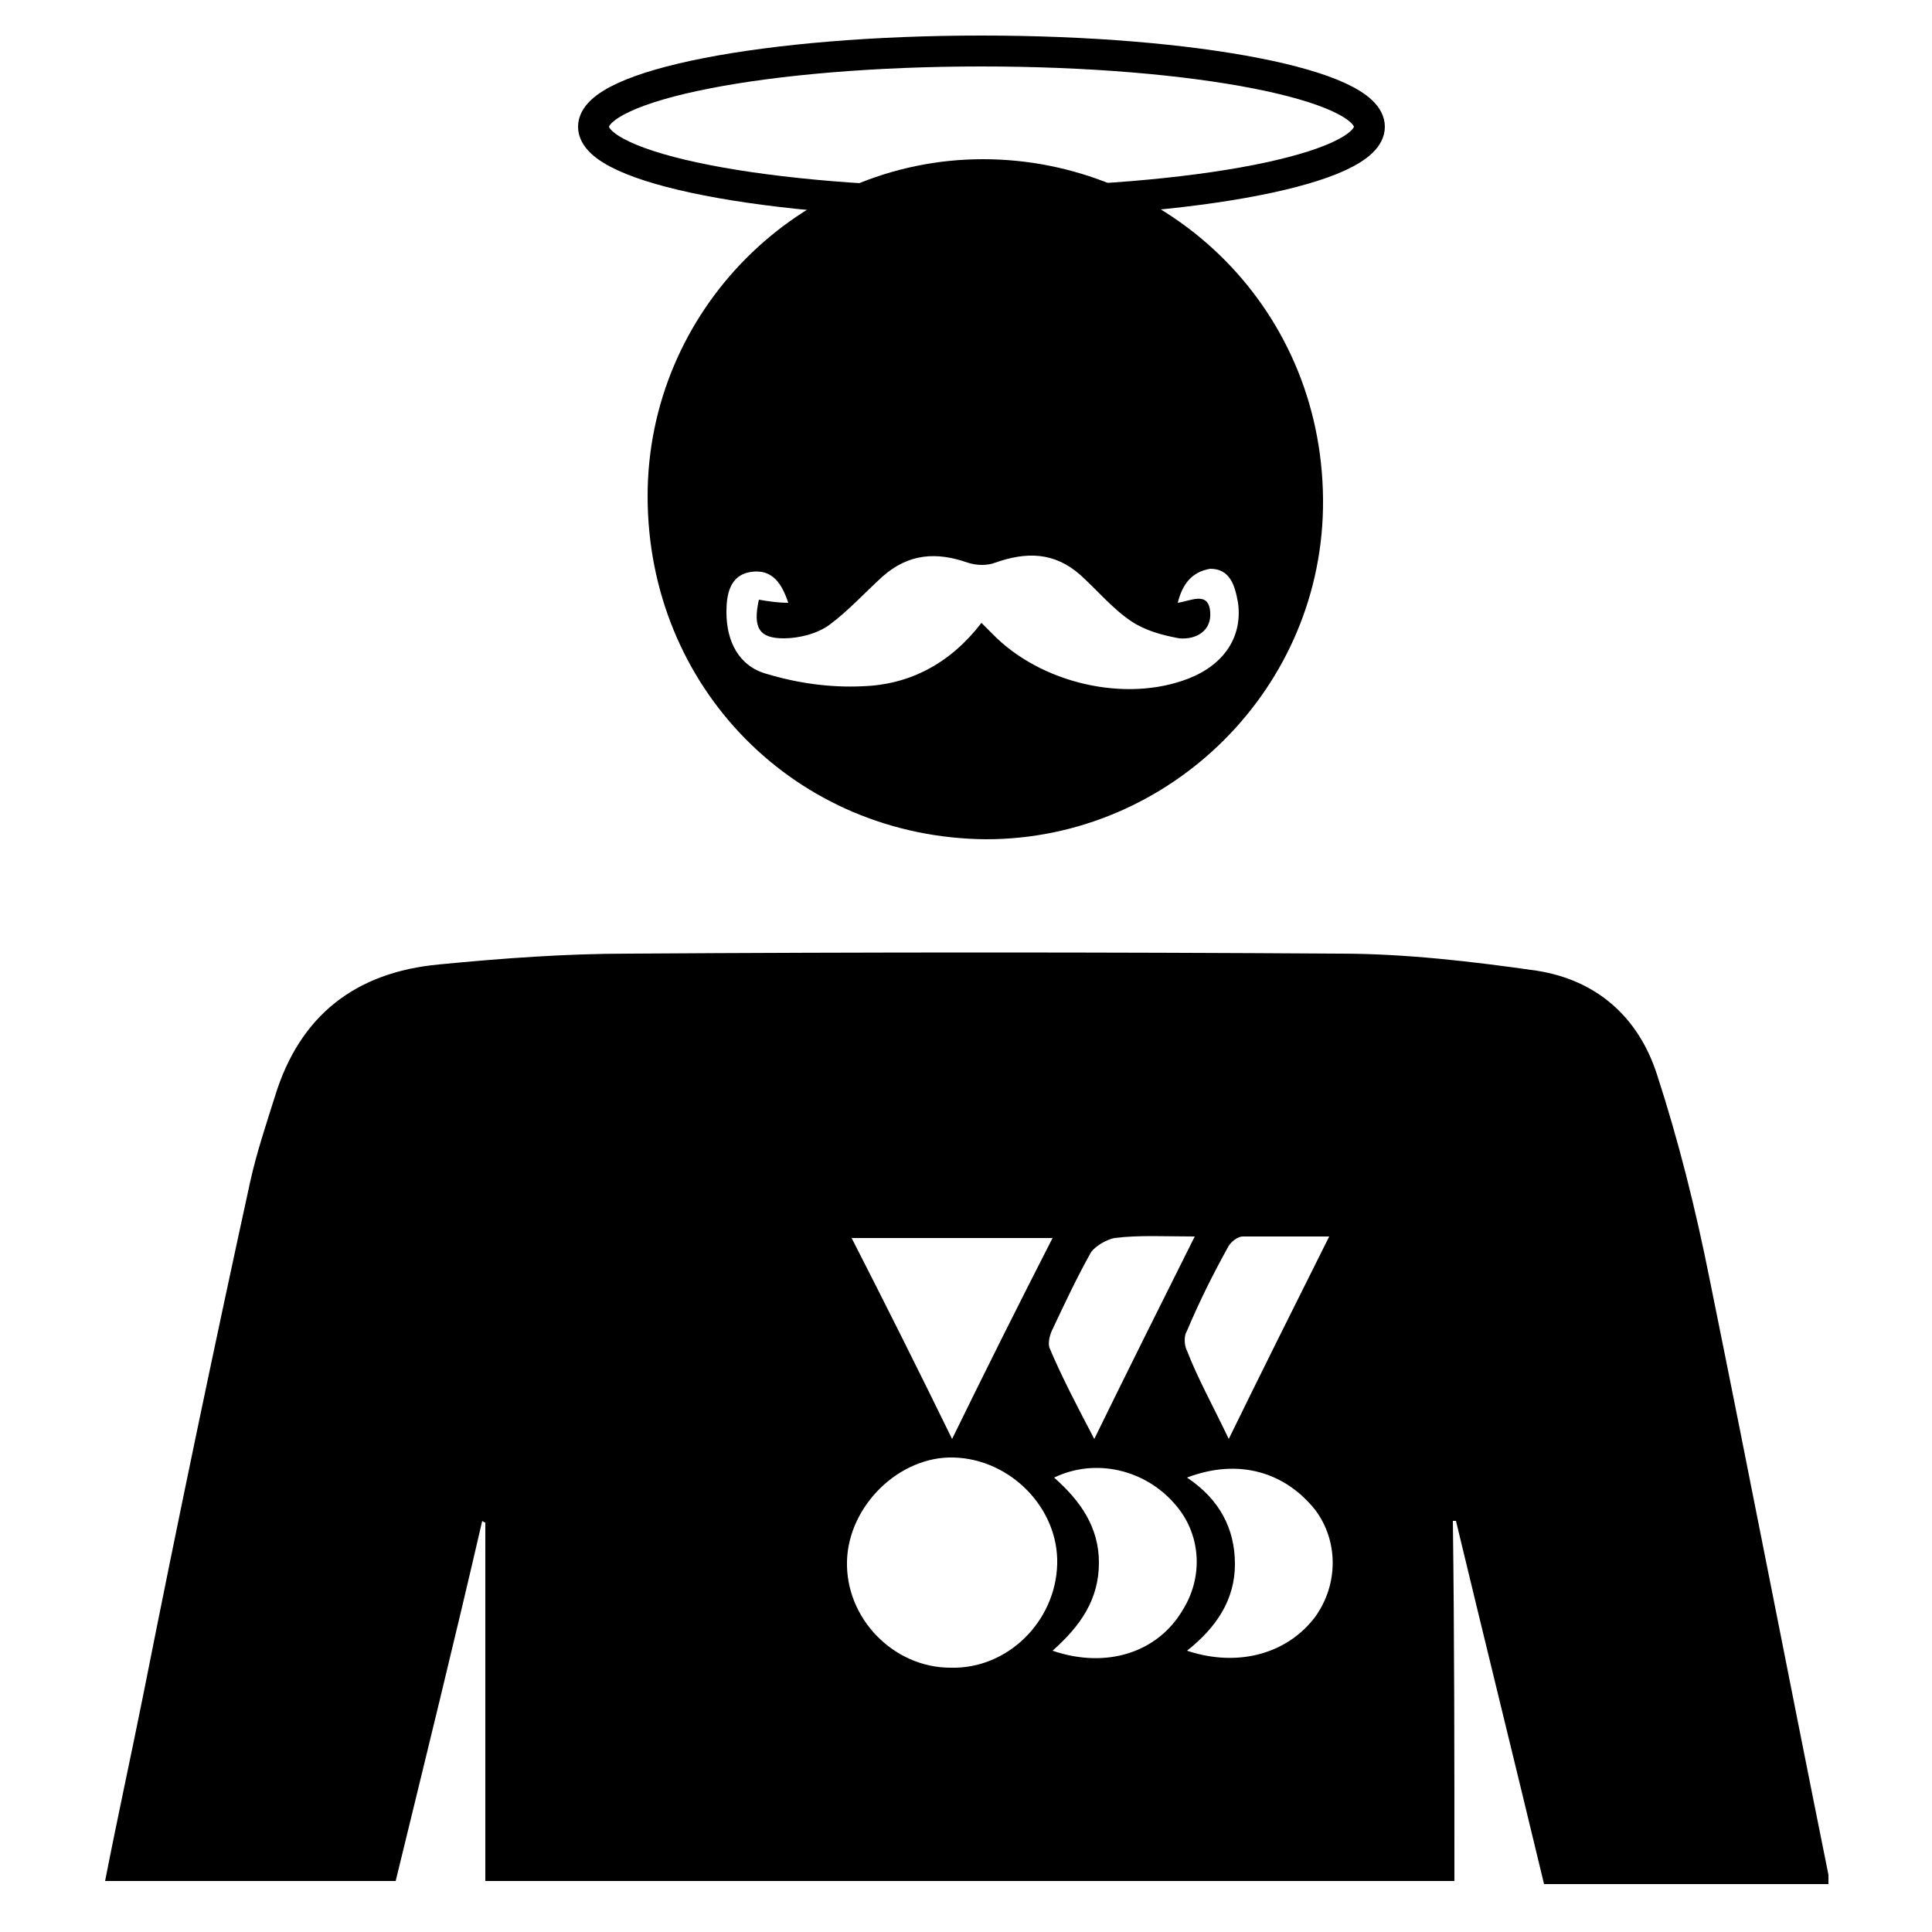
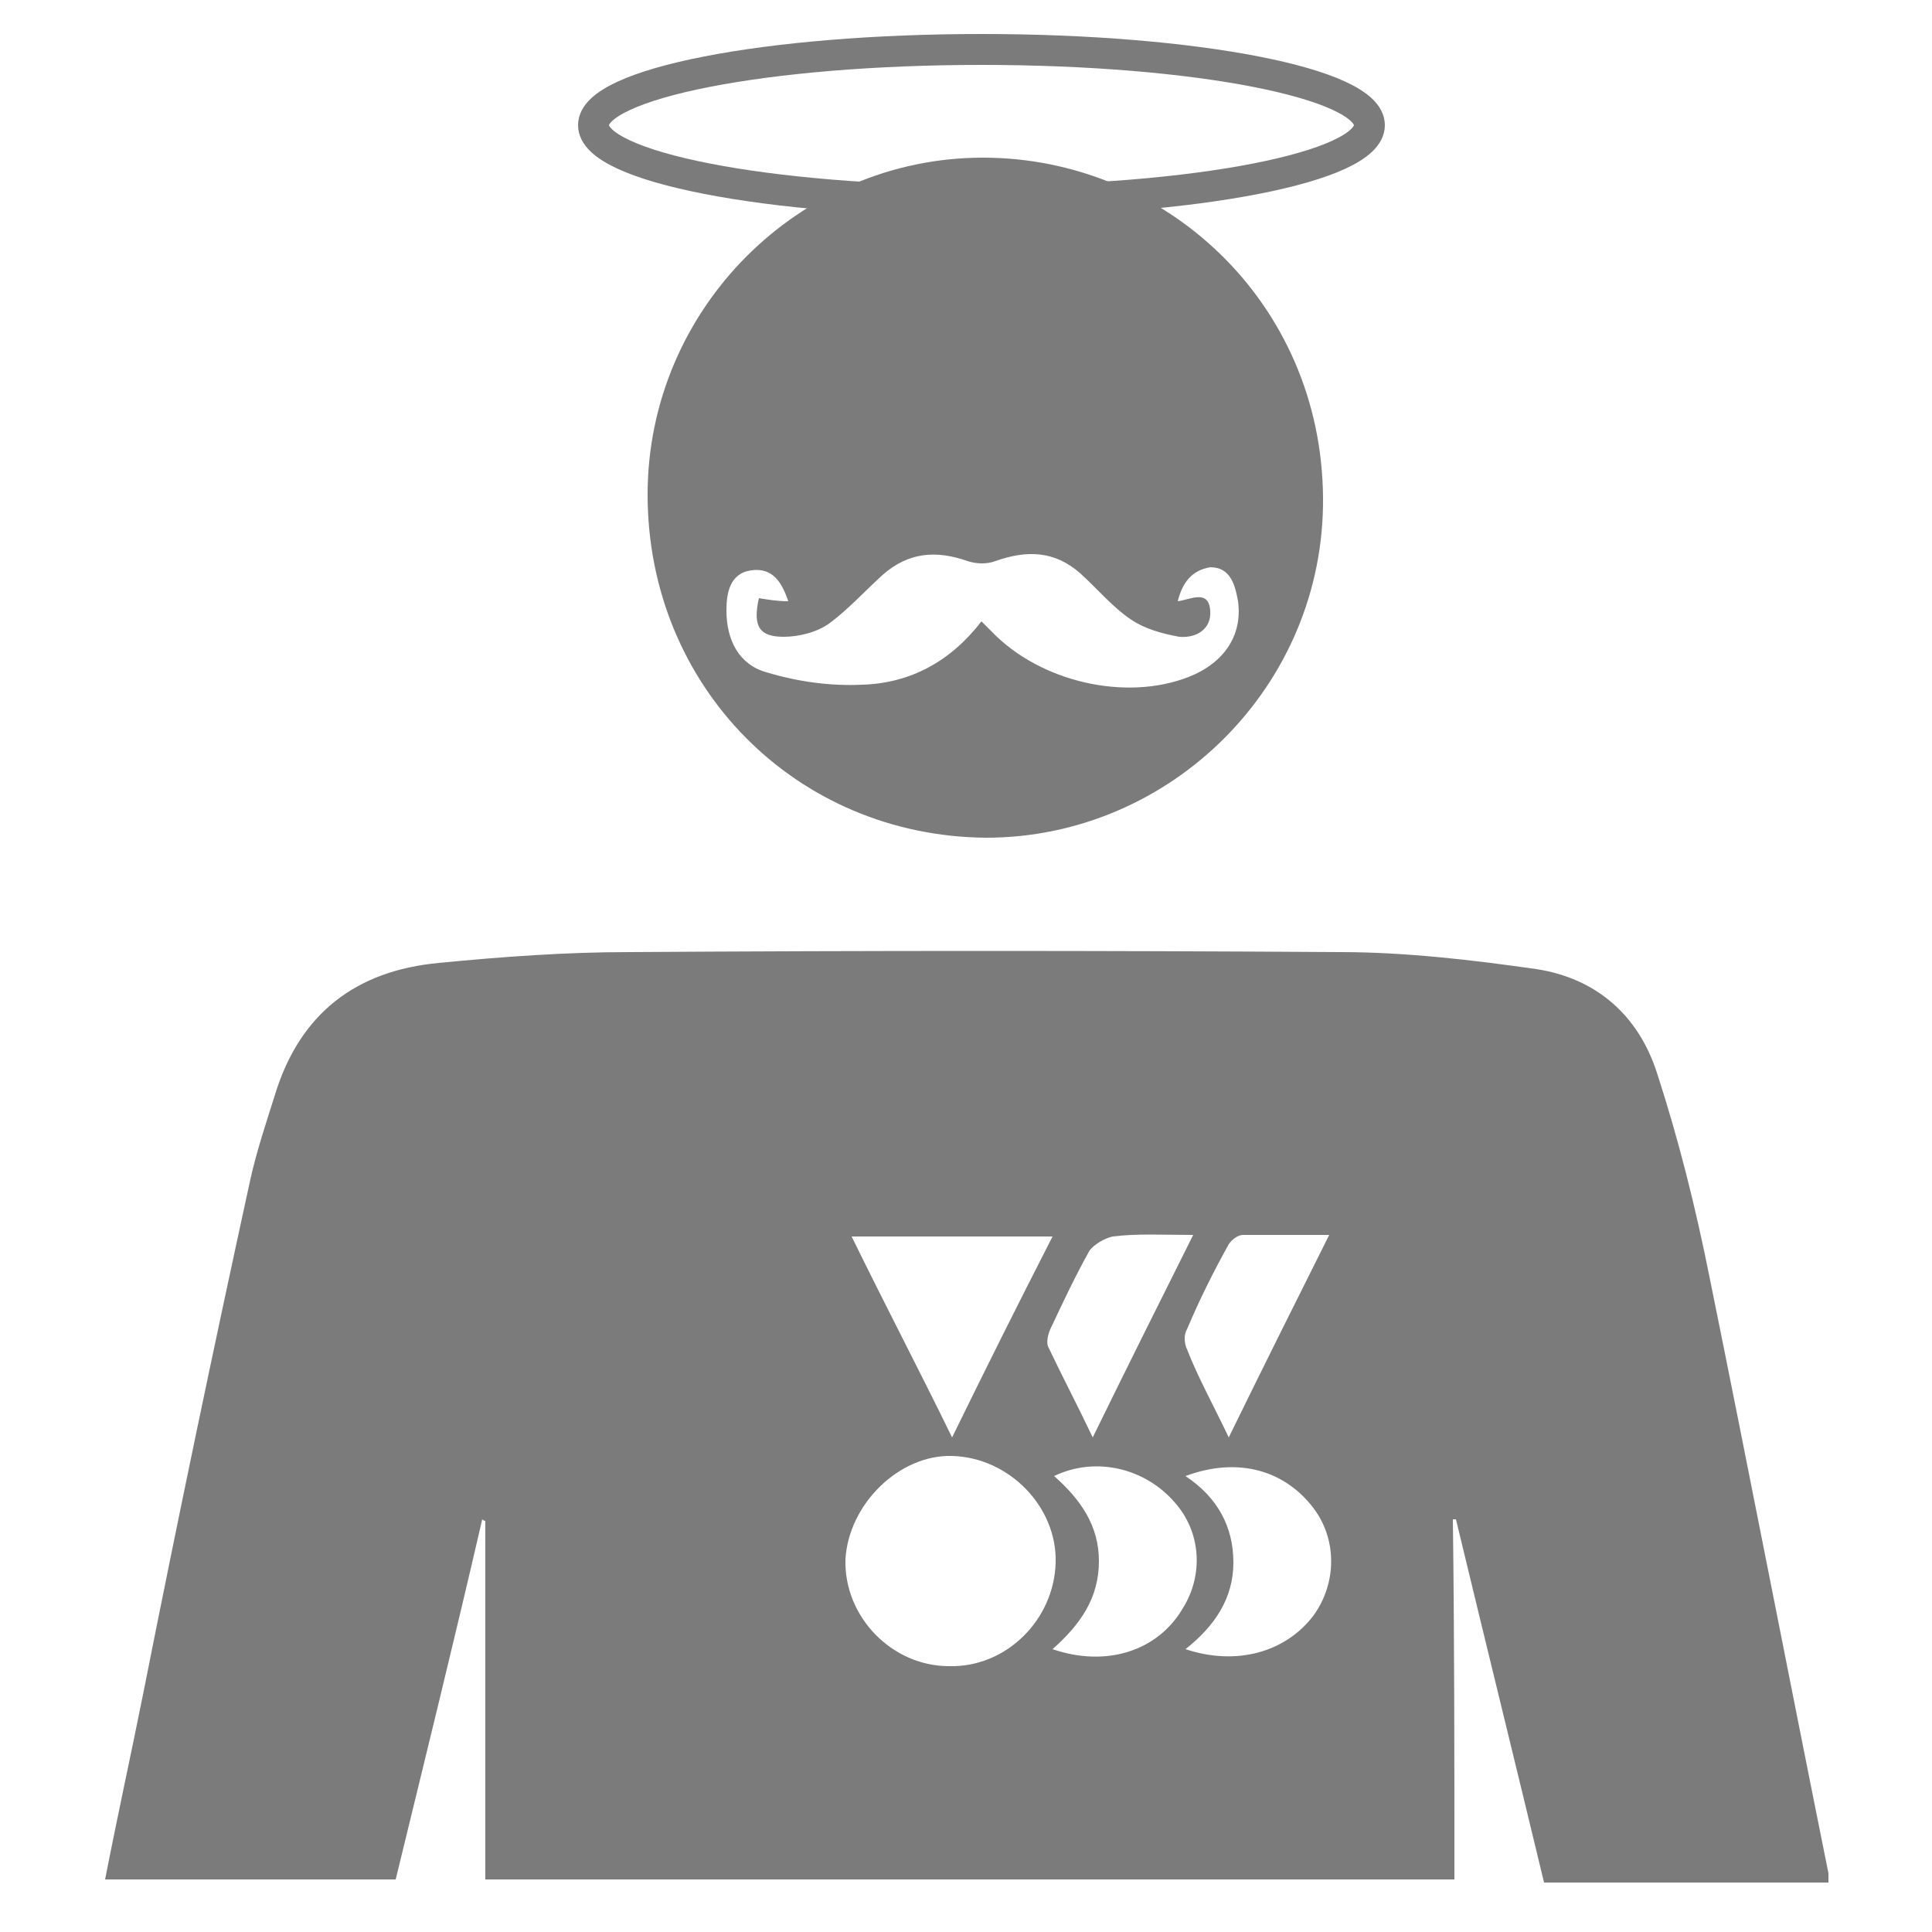
- <svg xmlns="http://www.w3.org/2000/svg" version="1.1" id="Layer_1" x="0px" y="0px" viewBox="-391.5 218.5 125 125" style="enable-background:new -391.5 218.5 125 125;" xml:space="preserve">
+ <svg xmlns="http://www.w3.org/2000/svg" version="1.1" id="Layer_1" x="0px" y="0px" viewBox="-417 218 125 125" style="enable-background:new -417 218 125 125;" xml:space="preserve">
  <style type="text/css">
- 	.st0{fill:none;stroke:#000000;stroke-width:2;stroke-miterlimit:10;}
+ 	.st0{fill:#7B7B7B;}
+ 	.st1{fill:none;stroke:#7B7B7B;stroke-width:2;stroke-miterlimit:10;}
</style>
-   <g>
-     <g id="XMLID_15935_">
-       <path id="XMLID_15942_" d="M-297.4,340.2c-20.8,0-41.7,0-62.7,0c0-7.8,0-15.5,0-23.2c-0.1,0-0.2-0.1-0.2-0.1    c-1.8,7.8-3.7,15.5-5.6,23.3c-6.2,0-12.4,0-18.8,0c0.8-4.1,1.7-8.2,2.5-12.2c2.2-11.1,4.5-22.1,6.9-33.1c0.4-1.8,1-3.6,1.6-5.5    c1.6-5.2,5.2-8,10.6-8.5c4.1-0.4,8.2-0.7,12.3-0.7c15.3-0.1,30.7-0.1,46,0c4.2,0,8.5,0.5,12.7,1.1c3.9,0.6,6.6,3,7.8,6.7    c1.4,4.3,2.5,8.7,3.4,13.2c2.6,12.8,5.1,25.7,7.7,38.6c0,0.2,0,0.3,0,0.6c-6.1,0-12.2,0-18.4,0c-1.9-7.9-3.8-15.6-5.7-23.5    c-0.1,0-0.1,0-0.2,0C-297.4,324.5-297.4,332.4-297.4,340.2z M-336.7,319.5c-0.1,3.7,3,6.9,6.7,6.9c3.7,0.1,6.8-3,6.9-6.7    c0.1-3.6-3-6.8-6.7-6.9C-333.3,312.7-336.6,315.9-336.7,319.5z M-329.9,311.6c2.2-4.5,4.3-8.7,6.5-13c-4.4,0-8.6,0-13,0    C-334.2,302.9-332.1,307.1-329.9,311.6z M-323.3,314.1c1.7,1.5,2.9,3.2,2.9,5.5c0,2.4-1.2,4.1-3,5.7c3.5,1.2,6.8,0.1,8.4-2.6    c1.4-2.2,1.2-5-0.5-6.9C-317.4,313.6-320.6,312.8-323.3,314.1z M-314.7,314.1c2.1,1.4,3.1,3.3,3.1,5.6c0,2.3-1.2,4.1-3.1,5.6    c3.3,1.1,6.5,0.2,8.3-2.2c1.5-2.1,1.5-4.9,0-6.9C-308.3,313.8-311.3,312.8-314.7,314.1z M-320.7,311.6c2.2-4.5,4.3-8.7,6.5-13.1    c-2,0-3.6-0.1-5.2,0.1c-0.5,0.1-1.2,0.5-1.5,0.9c-0.9,1.6-1.7,3.3-2.5,5c-0.2,0.4-0.3,0.9-0.2,1.2    C-322.8,307.6-321.8,309.5-320.7,311.6z M-312,311.6c2.2-4.5,4.3-8.7,6.5-13.1c-2.1,0-3.8,0-5.6,0c-0.3,0-0.7,0.3-0.9,0.6    c-1,1.8-1.9,3.6-2.7,5.5c-0.2,0.3-0.2,0.9,0,1.3C-314,307.7-313,309.5-312,311.6z" />
-       <path id="XMLID_15936_" d="M-349.6,250.6c0-12,9.8-21.8,21.7-21.8c11.7,0,21.9,9.3,22,22c0.1,12.2-9.9,22-21.8,22    C-340,272.7-349.6,263-349.6,250.6z M-315.3,257.5c0.8-0.1,2-0.8,2.1,0.6c0.1,1.2-0.9,1.8-2,1.7c-1.1-0.2-2.2-0.5-3.1-1.1    c-1.2-0.8-2.2-2-3.3-3c-1.7-1.5-3.5-1.5-5.5-0.8c-0.5,0.2-1.2,0.2-1.8,0c-2-0.7-3.8-0.6-5.5,0.9c-1.2,1.1-2.2,2.2-3.4,3.1    c-0.8,0.6-2,0.9-3,0.9c-1.6,0-2-0.7-1.6-2.5c0.6,0.1,1.2,0.2,1.9,0.2c-0.4-1.2-1-2.2-2.4-2c-1.4,0.2-1.6,1.5-1.6,2.6    c0,1.9,0.8,3.5,2.6,4c2,0.6,4.1,0.9,6.2,0.8c3.1-0.1,5.7-1.5,7.7-4.1c0.3,0.3,0.5,0.5,0.7,0.7c3.1,3.2,8.6,4.5,12.7,2.9    c2.3-0.9,3.5-2.7,3.2-4.9c-0.2-1.1-0.5-2.2-1.8-2.2C-314.4,255.5-315,256.3-315.3,257.5z" />
-     </g>
-     <ellipse id="XMLID_15933_" class="st0" cx="-328" cy="226.7" rx="25.1" ry="4.9" />
+   <g id="XMLID_15935_">
+     <path id="XMLID_15942_" class="st0" d="M-322.9,339.6c-20.8,0-41.7,0-62.7,0c0-7.8,0-15.5,0-23.2c-0.1,0-0.2-0.1-0.2-0.1   c-1.8,7.8-3.7,15.5-5.6,23.3c-6.2,0-12.4,0-18.8,0c0.8-4.1,1.7-8.2,2.5-12.2c2.2-11.1,4.5-22.1,6.9-33.1c0.4-1.8,1-3.6,1.6-5.5   c1.6-5.2,5.2-8,10.6-8.5c4.1-0.4,8.2-0.7,12.3-0.7c15.3-0.1,30.7-0.1,46,0c4.2,0,8.5,0.5,12.7,1.1c3.9,0.6,6.6,3,7.8,6.7   c1.4,4.3,2.5,8.7,3.4,13.2c2.6,12.8,5.1,25.7,7.7,38.6c0,0.2,0,0.3,0,0.6c-6.1,0-12.2,0-18.4,0c-1.9-7.9-3.8-15.6-5.7-23.5   c-0.1,0-0.1,0-0.2,0C-322.9,323.9-322.9,331.8-322.9,339.6z M-362.3,318.9c-0.1,3.7,3,6.9,6.7,6.9c3.7,0.1,6.8-3,6.9-6.7   c0.1-3.6-3-6.8-6.7-6.9C-358.8,312.1-362.1,315.3-362.3,318.9z M-355.4,311c2.2-4.5,4.3-8.7,6.5-13c-4.4,0-8.6,0-13,0   C-359.8,302.3-357.6,306.5-355.4,311z M-348.8,313.5c1.7,1.5,2.9,3.2,2.9,5.5c0,2.4-1.2,4.1-3,5.7c3.5,1.2,6.8,0.1,8.4-2.6   c1.4-2.2,1.2-5-0.5-6.9C-342.9,313-346.1,312.2-348.8,313.5z M-340.3,313.5c2.1,1.4,3.1,3.3,3.1,5.6c0,2.3-1.2,4.1-3.1,5.6   c3.3,1.1,6.5,0.2,8.3-2.2c1.5-2.1,1.5-4.9,0-6.9C-333.8,313.2-336.8,312.2-340.3,313.5z M-346.3,311c2.2-4.5,4.3-8.7,6.5-13.1   c-2,0-3.6-0.1-5.2,0.1c-0.5,0.1-1.2,0.5-1.5,0.9c-0.9,1.6-1.7,3.3-2.5,5c-0.2,0.4-0.3,0.9-0.2,1.2   C-348.3,307-347.3,308.9-346.3,311z M-337.5,311c2.2-4.5,4.3-8.7,6.5-13.1c-2.1,0-3.8,0-5.6,0c-0.3,0-0.7,0.3-0.9,0.6   c-1,1.8-1.9,3.6-2.7,5.5c-0.2,0.3-0.2,0.9,0,1.3C-339.5,307.1-338.5,308.9-337.5,311z" />
+     <path id="XMLID_15936_" class="st0" d="M-375.1,250c0-12,9.8-21.8,21.7-21.8c11.7,0,21.9,9.3,22,22c0.1,12.2-9.9,22-21.8,22   C-365.5,272.1-375.1,262.4-375.1,250z M-340.8,256.9c0.8-0.1,2-0.8,2.1,0.6c0.1,1.2-0.9,1.8-2,1.7c-1.1-0.2-2.2-0.5-3.1-1.1   c-1.2-0.8-2.2-2-3.3-3c-1.7-1.5-3.5-1.5-5.5-0.8c-0.5,0.2-1.2,0.2-1.8,0c-2-0.7-3.8-0.6-5.5,0.9c-1.2,1.1-2.2,2.2-3.4,3.1   c-0.8,0.6-2,0.9-3,0.9c-1.6,0-2-0.7-1.6-2.5c0.6,0.1,1.2,0.2,1.9,0.2c-0.4-1.2-1-2.2-2.4-2c-1.4,0.2-1.6,1.5-1.6,2.6   c0,1.9,0.8,3.5,2.6,4c2,0.6,4.1,0.9,6.2,0.8c3.1-0.1,5.7-1.5,7.7-4.1c0.3,0.3,0.5,0.5,0.7,0.7c3.1,3.2,8.6,4.5,12.7,2.9   c2.3-0.9,3.5-2.7,3.2-4.9c-0.2-1.1-0.5-2.2-1.8-2.2C-339.9,254.9-340.5,255.7-340.8,256.9z" />
  </g>
+   <ellipse id="XMLID_15933_" class="st1" cx="-353.5" cy="226.1" rx="25.1" ry="4.9" />
</svg>
